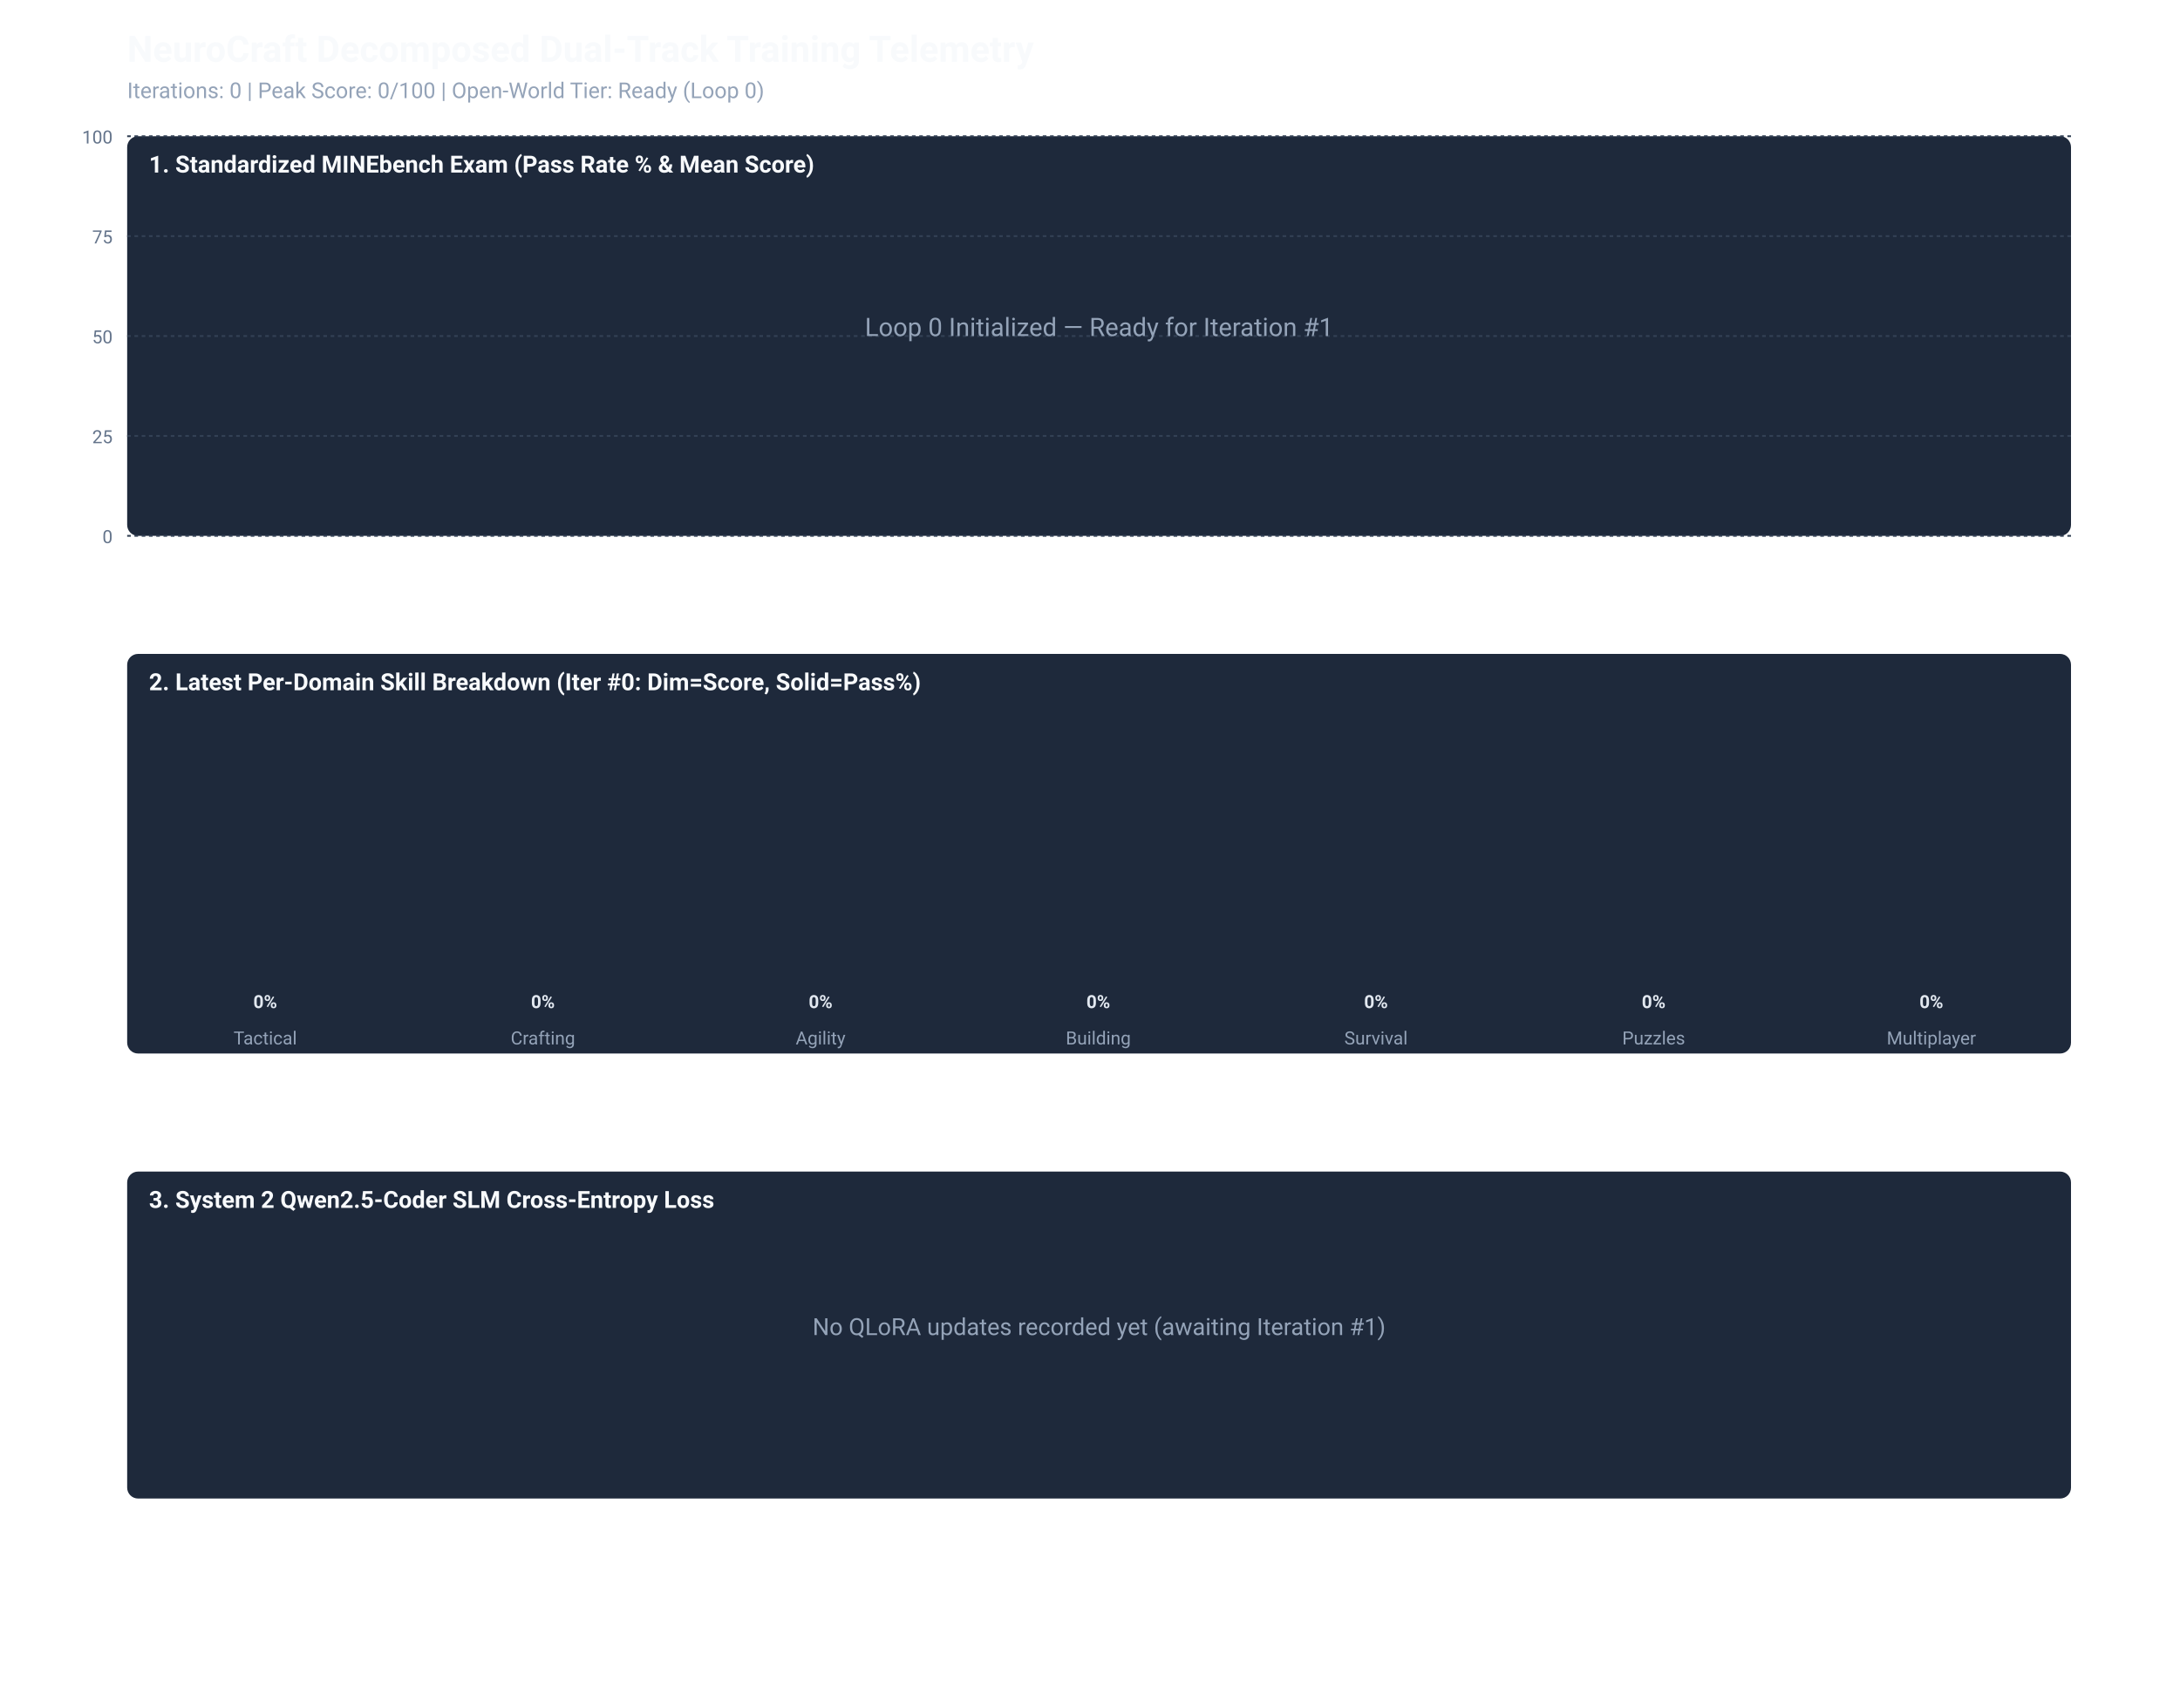
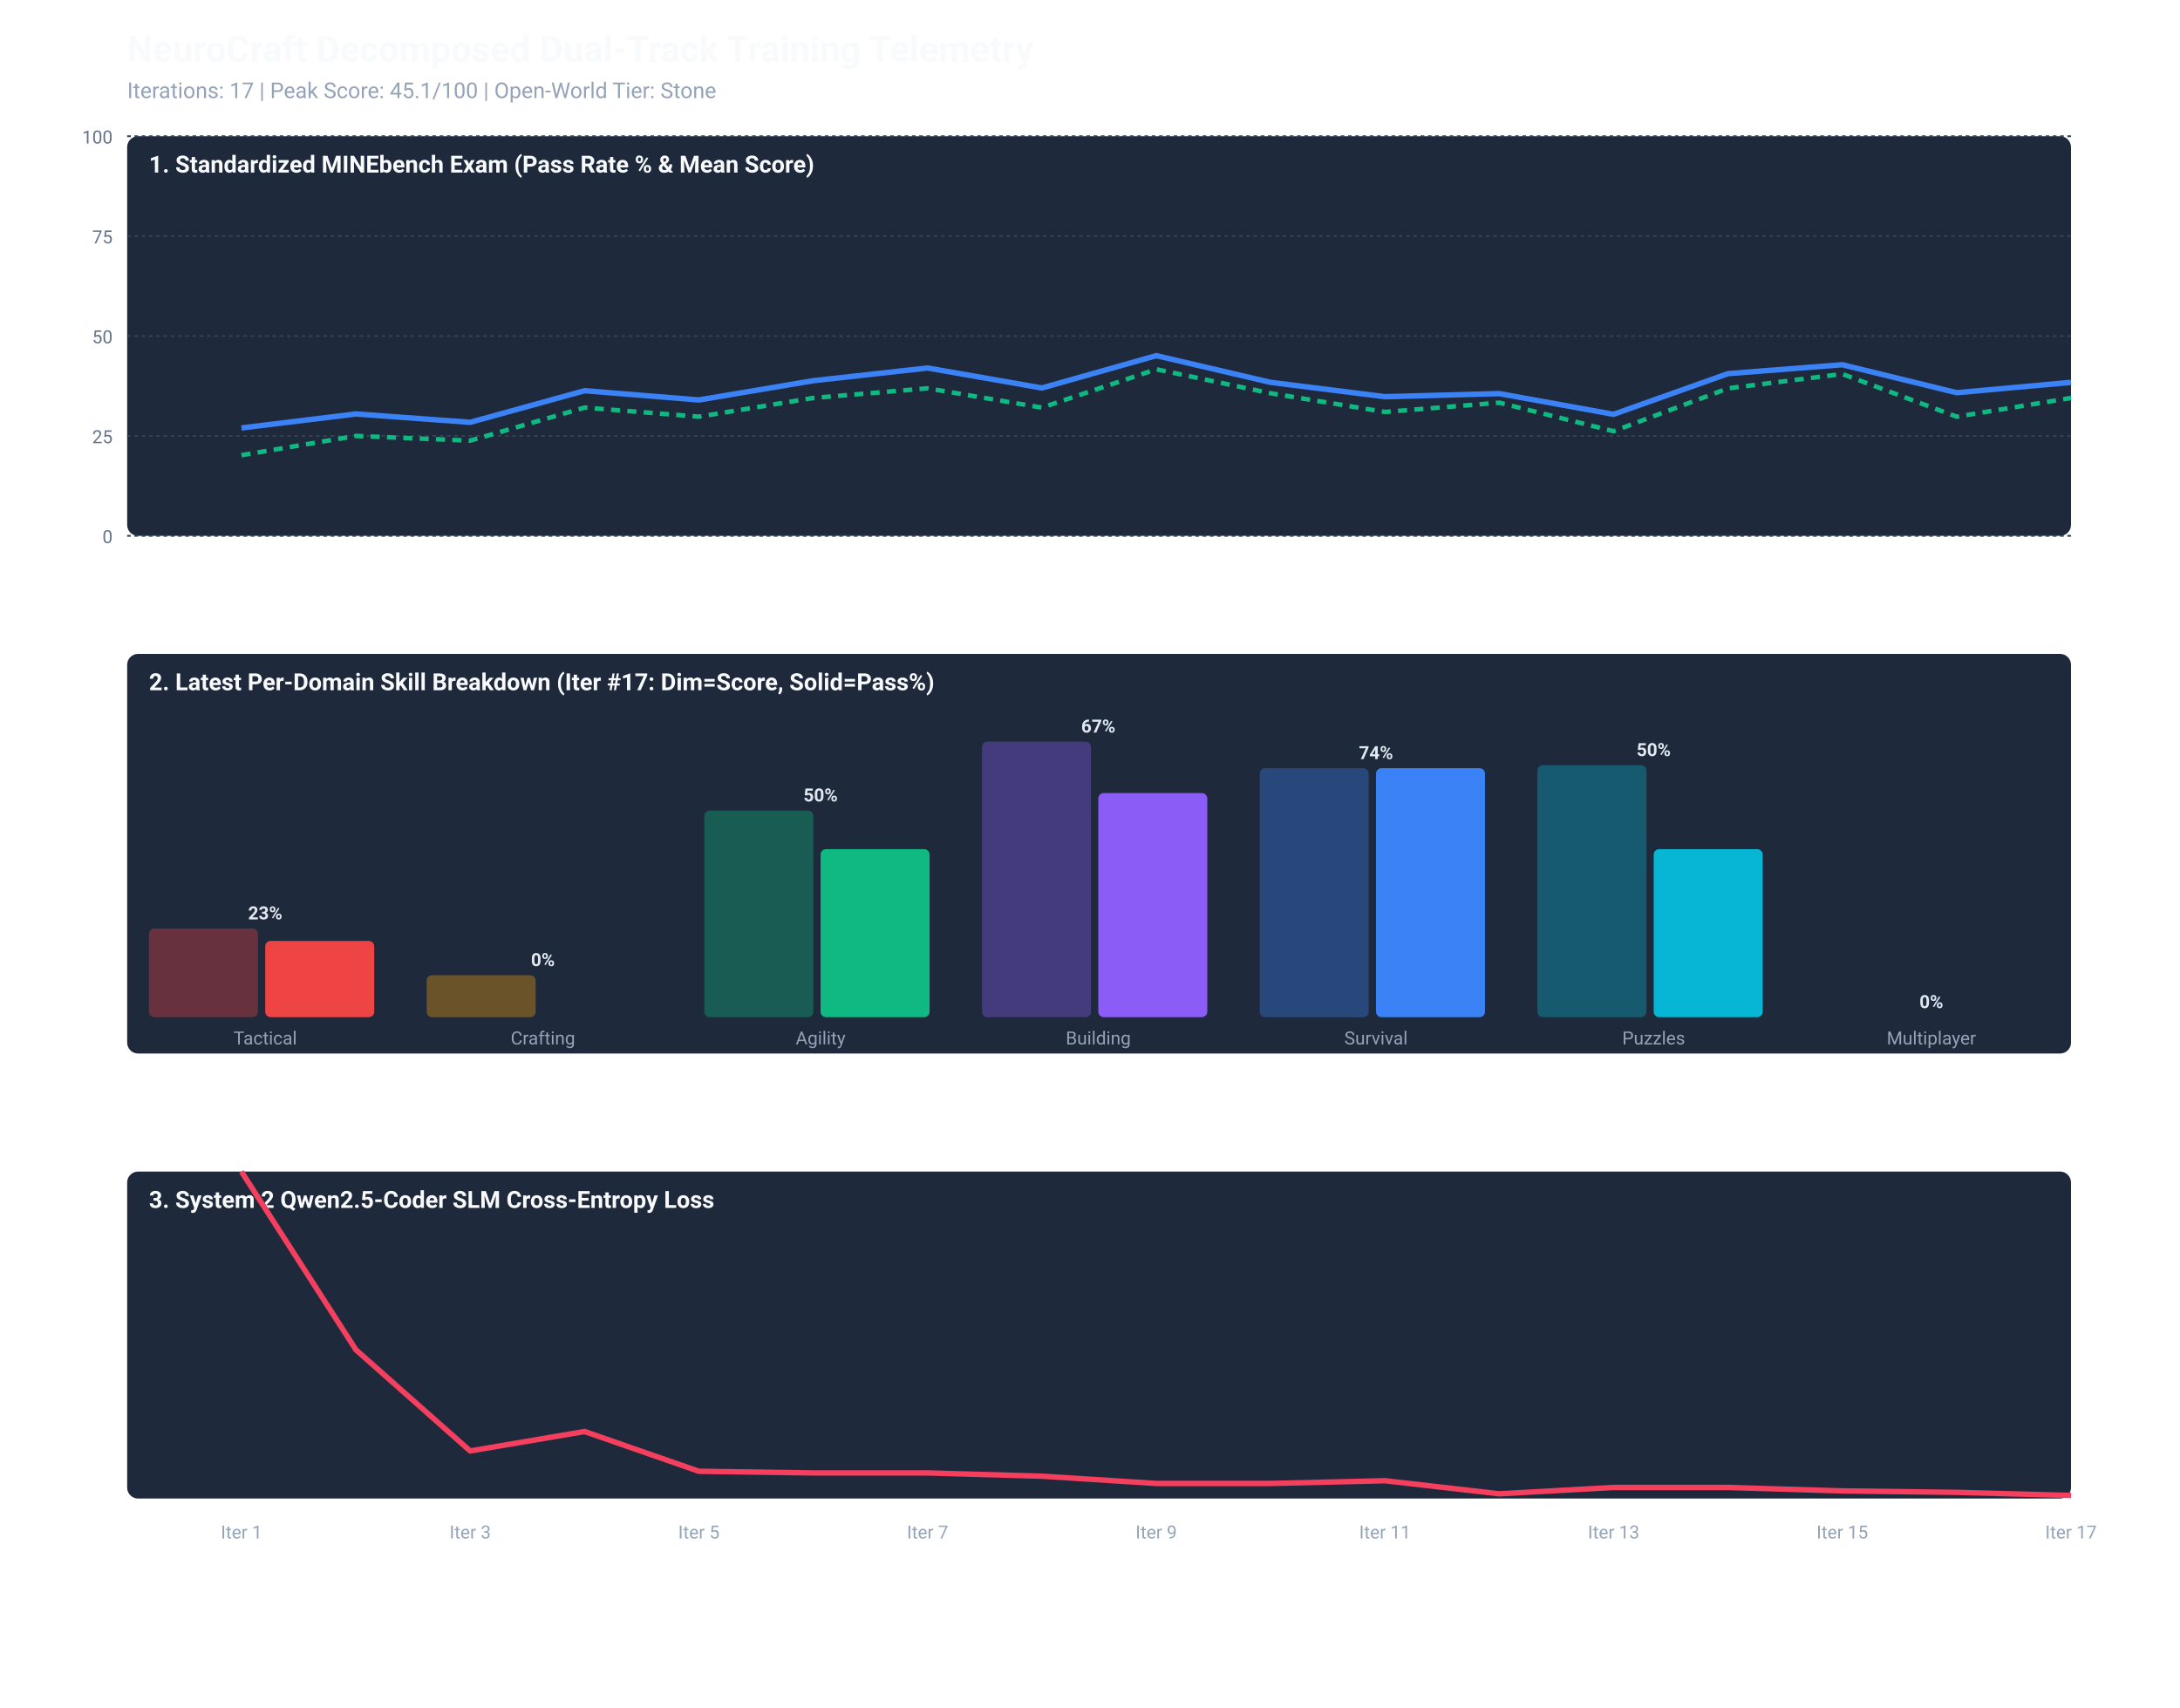
<svg xmlns="http://www.w3.org/2000/svg" viewBox="0 0 1200 940" width="1200" height="940" style="background-color: #0b1120; font-family: -apple-system, BlinkMacSystemFont, 'Segoe UI', Roboto, sans-serif;">
  <text x="70" y="34" fill="#f8fafc" font-size="20" font-weight="bold">NeuroCraft Decomposed Dual-Track Training Telemetry</text>
-   <text x="70" y="54" fill="#94a3b8" font-size="12">Iterations: 0 | Peak Score: 0/100 | Open-World Tier: Ready (Loop 0)</text>
+   <text x="70" y="54" fill="#94a3b8" font-size="12">Iterations: 17 | Peak Score: 45.1/100 | Open-World Tier: Stone</text>
  <rect x="70" y="75" width="1070" height="220" fill="#1e293b" rx="6" />
  <text x="82" y="95" fill="#f8fafc" font-size="13" font-weight="bold">1. Standardized MINEbench Exam (Pass Rate % &amp; Mean Score)</text>
  <line x1="70" y1="295" x2="1140" y2="295" stroke="#334155" stroke-width="1" stroke-dasharray="2,2" />
  <text x="62" y="299" fill="#64748b" font-size="10" text-anchor="end">0</text>
  <line x1="70" y1="240" x2="1140" y2="240" stroke="#334155" stroke-width="1" stroke-dasharray="2,2" />
  <text x="62" y="244" fill="#64748b" font-size="10" text-anchor="end">25</text>
  <line x1="70" y1="185" x2="1140" y2="185" stroke="#334155" stroke-width="1" stroke-dasharray="2,2" />
  <text x="62" y="189" fill="#64748b" font-size="10" text-anchor="end">50</text>
  <line x1="70" y1="130" x2="1140" y2="130" stroke="#334155" stroke-width="1" stroke-dasharray="2,2" />
  <text x="62" y="134" fill="#64748b" font-size="10" text-anchor="end">75</text>
  <line x1="70" y1="75" x2="1140" y2="75" stroke="#334155" stroke-width="1" stroke-dasharray="2,2" />
  <text x="62" y="79" fill="#64748b" font-size="10" text-anchor="end">100</text>
-   <text x="605" y="185" fill="#94a3b8" font-size="14" text-anchor="middle">Loop 0 Initialized — Ready for Iteration #1</text>
+   <path d="M 132.9 250.6 L 195.9 240.0 L 258.8 242.6 L 321.8 224.4 L 384.7 229.4 L 447.6 219.1 L 510.6 213.8 L 573.5 224.4 L 636.5 203.3 L 699.4 216.5 L 762.4 226.8 L 825.3 221.7 L 888.2 237.4 L 951.2 213.8 L 1014.1 205.9 L 1077.1 229.4 L 1140.0 219.1" fill="none" stroke="#10b981" stroke-width="2.5" stroke-dasharray="5,4" />
+   <path d="M 132.9 235.6 L 195.9 227.9 L 258.8 232.5 L 321.8 215.1 L 384.7 220.2 L 447.6 209.6 L 510.6 202.6 L 573.5 213.6 L 636.5 195.8 L 699.4 210.5 L 762.4 218.4 L 825.3 216.7 L 888.2 228.1 L 951.2 205.7 L 1014.1 200.8 L 1077.1 216.2 L 1140.0 210.5" fill="none" stroke="#3b82f6" stroke-width="3" />
  <rect x="70" y="360" width="1070" height="220" fill="#1e293b" rx="6" />
-   <text x="82" y="380" fill="#f8fafc" font-size="13" font-weight="bold">2. Latest Per-Domain Skill Breakdown (Iter #0: Dim=Score, Solid=Pass%)</text>
-   <rect x="82" y="560" width="60" height="0" fill="#ef4444" fill-opacity="0.35" rx="3" />
-   <rect x="146" y="560" width="60" height="0" fill="#ef4444" rx="3" />
-   <text x="146" y="555" fill="#e2e8f0" font-size="10" font-weight="bold" text-anchor="middle">0%</text>
+   <text x="82" y="380" fill="#f8fafc" font-size="13" font-weight="bold">2. Latest Per-Domain Skill Breakdown (Iter #17: Dim=Score, Solid=Pass%)</text>
+   <rect x="82" y="511.16" width="60" height="48.84" fill="#ef4444" fill-opacity="0.35" rx="3" />
+   <rect x="146" y="518.005" width="60" height="41.995" fill="#ef4444" rx="3" />
+   <text x="146" y="506.16" fill="#e2e8f0" font-size="10" font-weight="bold" text-anchor="middle">23%</text>
  <text x="146" y="575" fill="#94a3b8" font-size="10" text-anchor="middle">Tactical</text>
-   <rect x="234.857" y="560" width="60" height="0" fill="#f59e0b" fill-opacity="0.35" rx="3" />
+   <rect x="234.857" y="536.875" width="60" height="23.125" fill="#f59e0b" fill-opacity="0.35" rx="3" />
  <rect x="298.857" y="560" width="60" height="0" fill="#f59e0b" rx="3" />
-   <text x="298.857" y="555" fill="#e2e8f0" font-size="10" font-weight="bold" text-anchor="middle">0%</text>
+   <text x="298.857" y="531.875" fill="#e2e8f0" font-size="10" font-weight="bold" text-anchor="middle">0%</text>
  <text x="298.857" y="575" fill="#94a3b8" font-size="10" text-anchor="middle">Crafting</text>
-   <rect x="387.714" y="560" width="60" height="0" fill="#10b981" fill-opacity="0.35" rx="3" />
-   <rect x="451.714" y="560" width="60" height="0" fill="#10b981" rx="3" />
-   <text x="451.714" y="555" fill="#e2e8f0" font-size="10" font-weight="bold" text-anchor="middle">0%</text>
+   <rect x="387.714" y="446.225" width="60" height="113.775" fill="#10b981" fill-opacity="0.35" rx="3" />
+   <rect x="451.714" y="467.5" width="60" height="92.5" fill="#10b981" rx="3" />
+   <text x="451.714" y="441.225" fill="#e2e8f0" font-size="10" font-weight="bold" text-anchor="middle">50%</text>
  <text x="451.714" y="575" fill="#94a3b8" font-size="10" text-anchor="middle">Agility</text>
-   <rect x="540.571" y="560" width="60" height="0" fill="#8b5cf6" fill-opacity="0.35" rx="3" />
-   <rect x="604.571" y="560" width="60" height="0" fill="#8b5cf6" rx="3" />
-   <text x="604.571" y="555" fill="#e2e8f0" font-size="10" font-weight="bold" text-anchor="middle">0%</text>
+   <rect x="540.571" y="408.3" width="60" height="151.7" fill="#8b5cf6" fill-opacity="0.35" rx="3" />
+   <rect x="604.571" y="436.605" width="60" height="123.395" fill="#8b5cf6" rx="3" />
+   <text x="604.571" y="403.3" fill="#e2e8f0" font-size="10" font-weight="bold" text-anchor="middle">67%</text>
  <text x="604.571" y="575" fill="#94a3b8" font-size="10" text-anchor="middle">Building</text>
-   <rect x="693.429" y="560" width="60" height="0" fill="#3b82f6" fill-opacity="0.35" rx="3" />
-   <rect x="757.429" y="560" width="60" height="0" fill="#3b82f6" rx="3" />
-   <text x="757.429" y="555" fill="#e2e8f0" font-size="10" font-weight="bold" text-anchor="middle">0%</text>
+   <rect x="693.429" y="422.915" width="60" height="137.085" fill="#3b82f6" fill-opacity="0.35" rx="3" />
+   <rect x="757.429" y="422.915" width="60" height="137.085" fill="#3b82f6" rx="3" />
+   <text x="757.429" y="417.915" fill="#e2e8f0" font-size="10" font-weight="bold" text-anchor="middle">74%</text>
  <text x="757.429" y="575" fill="#94a3b8" font-size="10" text-anchor="middle">Survival</text>
-   <rect x="846.286" y="560" width="60" height="0" fill="#06b6d4" fill-opacity="0.35" rx="3" />
-   <rect x="910.286" y="560" width="60" height="0" fill="#06b6d4" rx="3" />
-   <text x="910.286" y="555" fill="#e2e8f0" font-size="10" font-weight="bold" text-anchor="middle">0%</text>
+   <rect x="846.286" y="421.25" width="60" height="138.75" fill="#06b6d4" fill-opacity="0.35" rx="3" />
+   <rect x="910.286" y="467.5" width="60" height="92.5" fill="#06b6d4" rx="3" />
+   <text x="910.286" y="416.25" fill="#e2e8f0" font-size="10" font-weight="bold" text-anchor="middle">50%</text>
  <text x="910.286" y="575" fill="#94a3b8" font-size="10" text-anchor="middle">Puzzles</text>
  <rect x="999.143" y="560" width="60" height="0" fill="#ec4899" fill-opacity="0.35" rx="3" />
  <rect x="1063.143" y="560" width="60" height="0" fill="#ec4899" rx="3" />
  <text x="1063.143" y="555" fill="#e2e8f0" font-size="10" font-weight="bold" text-anchor="middle">0%</text>
  <text x="1063.143" y="575" fill="#94a3b8" font-size="10" text-anchor="middle">Multiplayer</text>
  <rect x="70" y="645" width="1070" height="180" fill="#1e293b" rx="6" />
  <text x="82" y="665" fill="#f8fafc" font-size="13" font-weight="bold">3. System 2 Qwen2.5-Coder SLM Cross-Entropy Loss</text>
-   <text x="605" y="735" fill="#94a3b8" font-size="13" text-anchor="middle">No QLoRA updates recorded yet (awaiting Iteration #1)</text>
+   <path d="M 132.9 645.0 L 195.9 743.1 L 258.8 798.8 L 321.8 788.1 L 384.7 810.0 L 447.6 810.9 L 510.6 810.9 L 573.5 812.7 L 636.5 816.7 L 699.4 816.7 L 762.4 815.2 L 825.3 822.4 L 888.2 818.9 L 951.2 818.9 L 1014.1 820.8 L 1077.1 821.6 L 1140.0 823.3" fill="none" stroke="#f43f5e" stroke-width="3" />
+   <text x="132.941" y="847" fill="#94a3b8" font-size="10" text-anchor="middle">Iter 1</text>
+   <text x="258.824" y="847" fill="#94a3b8" font-size="10" text-anchor="middle">Iter 3</text>
+   <text x="384.706" y="847" fill="#94a3b8" font-size="10" text-anchor="middle">Iter 5</text>
+   <text x="510.588" y="847" fill="#94a3b8" font-size="10" text-anchor="middle">Iter 7</text>
+   <text x="636.471" y="847" fill="#94a3b8" font-size="10" text-anchor="middle">Iter 9</text>
+   <text x="762.353" y="847" fill="#94a3b8" font-size="10" text-anchor="middle">Iter 11</text>
+   <text x="888.235" y="847" fill="#94a3b8" font-size="10" text-anchor="middle">Iter 13</text>
+   <text x="1014.118" y="847" fill="#94a3b8" font-size="10" text-anchor="middle">Iter 15</text>
+   <text x="1140" y="847" fill="#94a3b8" font-size="10" text-anchor="middle">Iter 17</text>
</svg>
